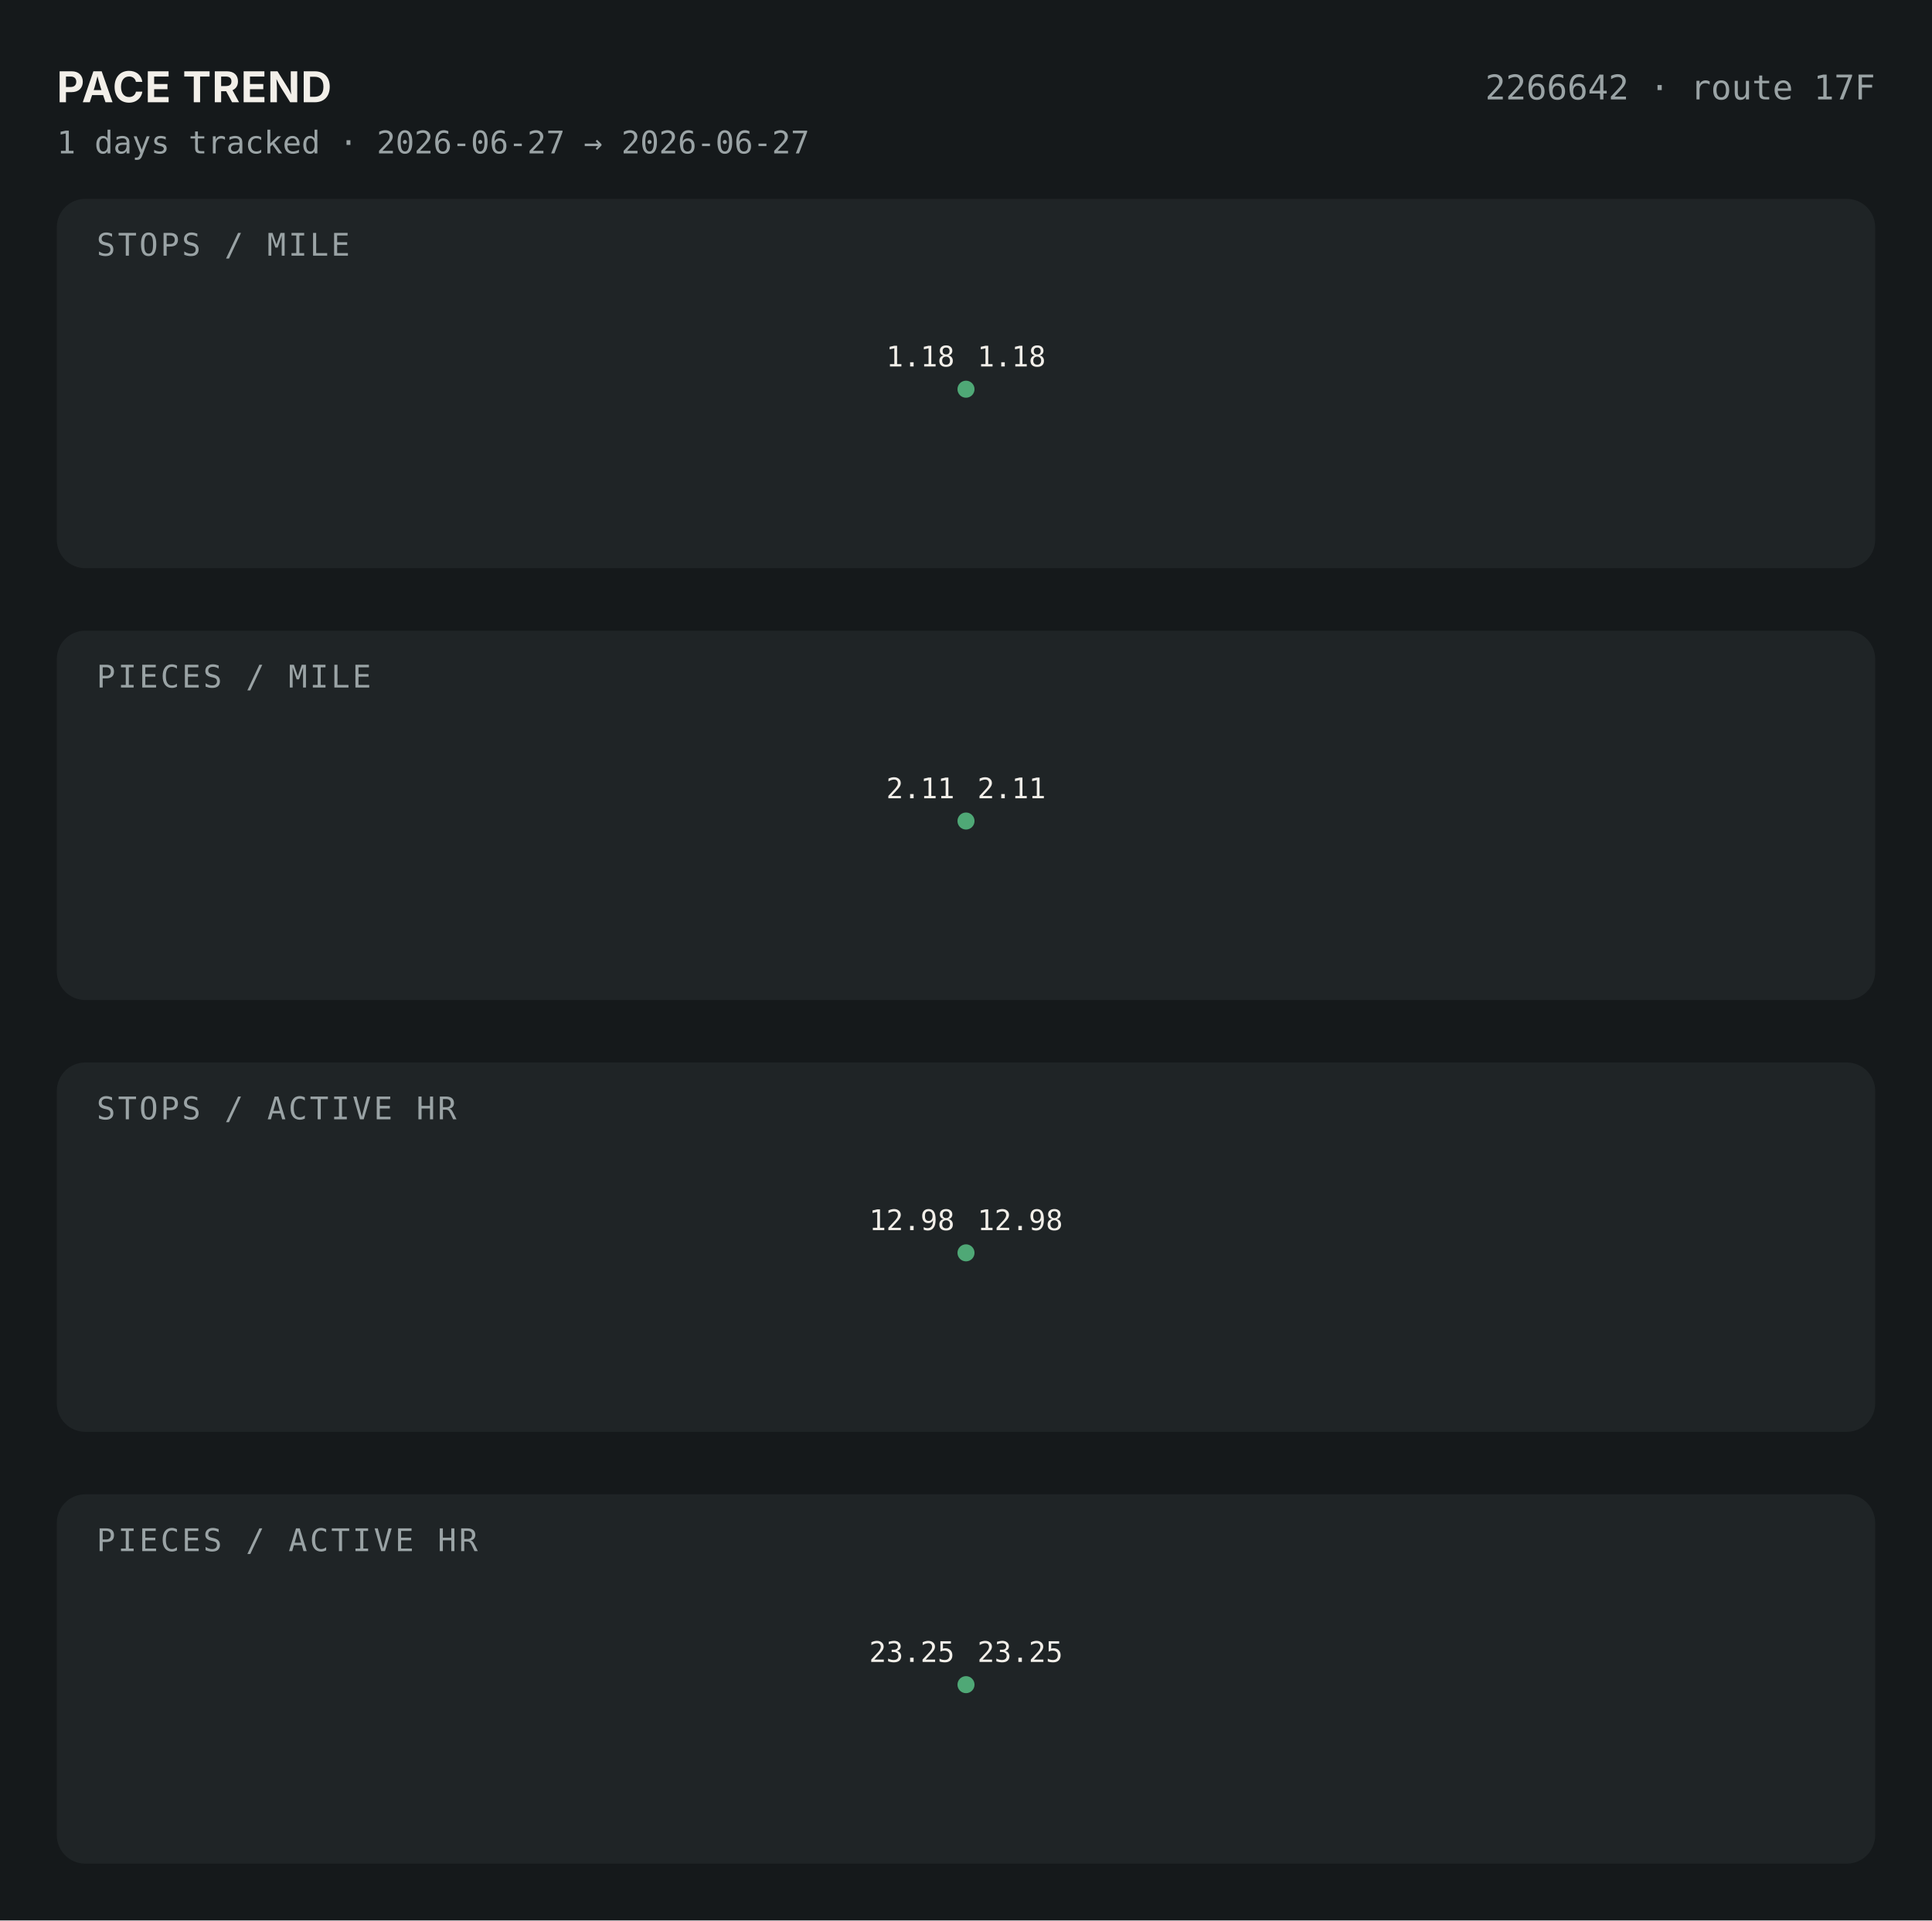
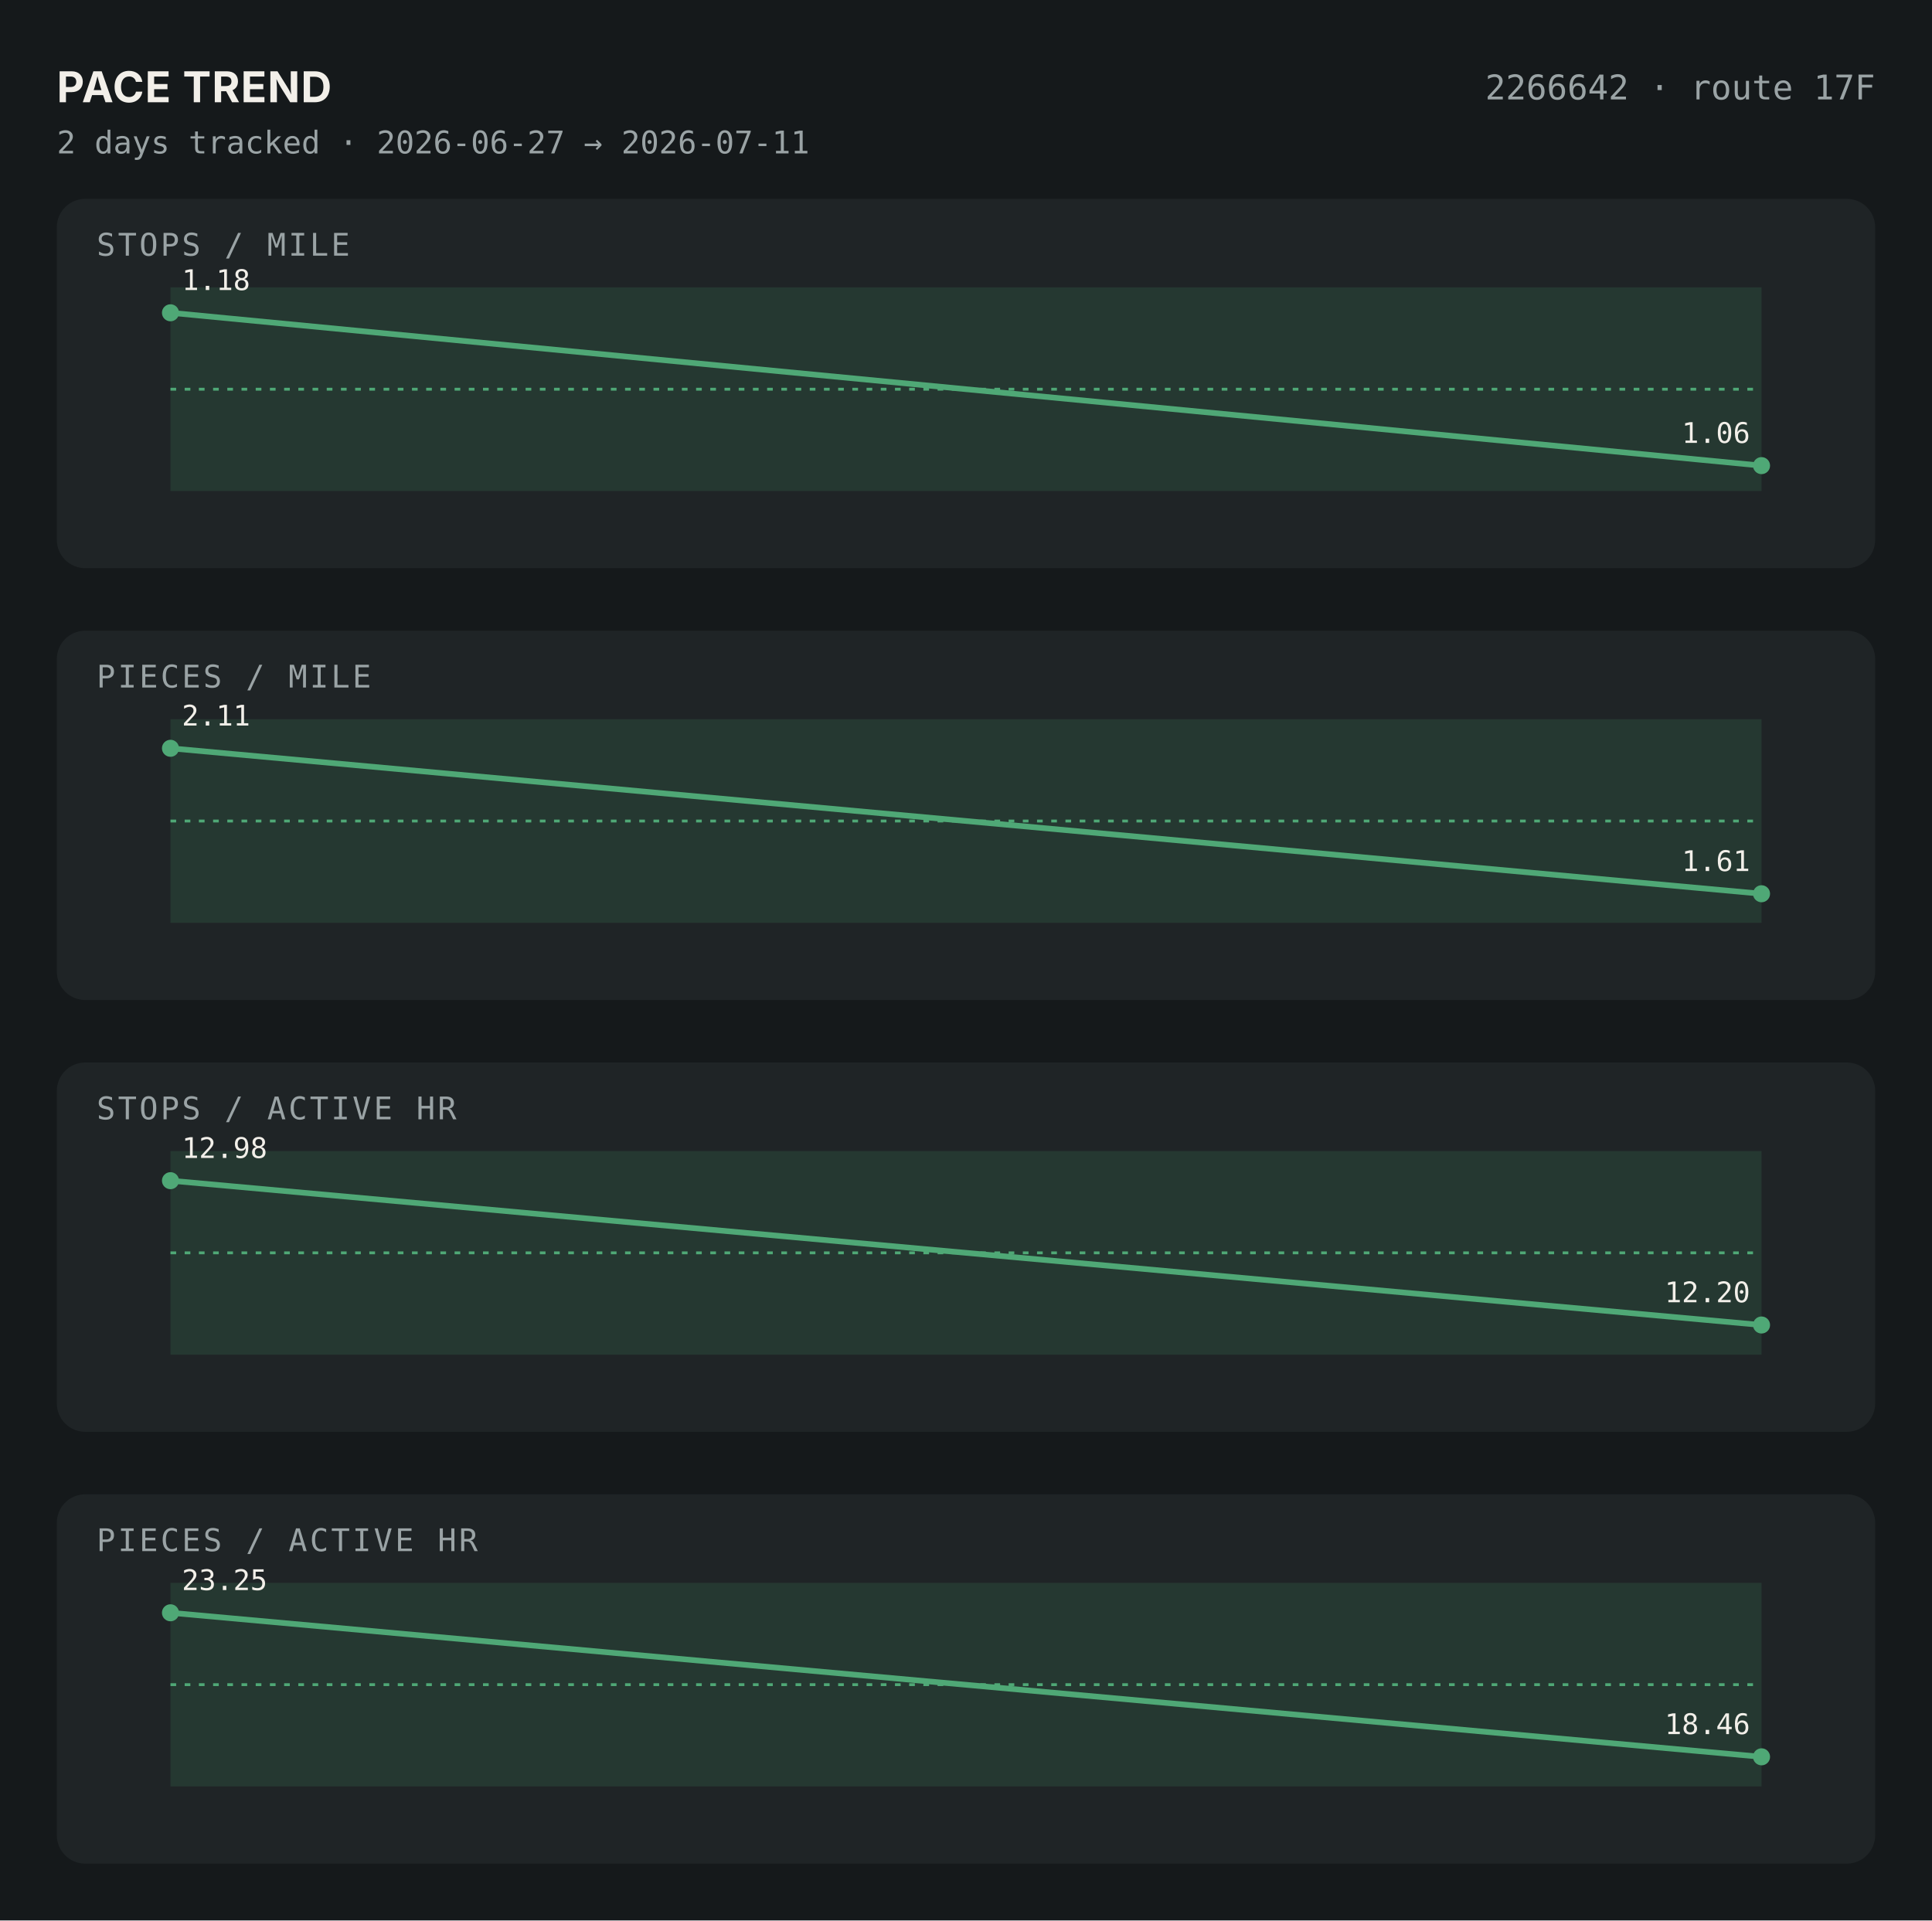
<svg xmlns="http://www.w3.org/2000/svg" viewBox="0 0 680 676" width="680" height="676">
  <rect width="680" height="676" fill="#15191B" />
  <text x="20" y="36" font-family="-apple-system,sans-serif" font-size="15" font-weight="700" letter-spacing="0.02em" fill="#F2EFE9">PACE TREND</text>
  <text x="660" y="35" font-family="'JetBrains Mono','SF Mono',Menlo,Consolas,monospace" font-size="12" fill="#9AA3A5" text-anchor="end">2266642 · route 17F</text>
-   <text x="20" y="54" font-family="'JetBrains Mono','SF Mono',Menlo,Consolas,monospace" font-size="11" fill="#9AA3A5">1 days tracked · 2026-06-27 → 2026-06-27</text>
+   <text x="20" y="54" font-family="'JetBrains Mono','SF Mono',Menlo,Consolas,monospace" font-size="11" fill="#9AA3A5">2 days tracked · 2026-06-27 → 2026-07-11</text>
  <rect x="20" y="70" width="640" height="130" rx="10" fill="#1F2426" />
  <text x="34" y="90" font-family="'JetBrains Mono','SF Mono',Menlo,Consolas,monospace" font-size="11" letter-spacing="0.08em" fill="#9AA3A5">STOPS / MILE</text>
-   <circle cx="340.0" cy="137.0" r="3" fill="#4FA876" />
-   <text x="344.0" y="129.0" font-family="'JetBrains Mono','SF Mono',Menlo,Consolas,monospace" font-size="10" fill="#F2EFE9" text-anchor="start">1.18</text>
-   <text x="336.0" y="129.0" font-family="'JetBrains Mono','SF Mono',Menlo,Consolas,monospace" font-size="10" fill="#F2EFE9" text-anchor="end">1.18</text>
+   <rect x="60.0" y="101.167" width="560.0" height="71.667" fill="#4FA876" fill-opacity="0.15" />
+   <line x1="60.0" y1="137.0" x2="620" y2="137.0" stroke="#4FA876" stroke-dasharray="2,3" />
+   <polyline points="60.0,110.1 620.0,163.9" fill="none" stroke="#4FA876" stroke-width="2" />
+   <circle cx="60.0" cy="110.1" r="3" fill="#4FA876" />
+   <circle cx="620.0" cy="163.9" r="3" fill="#4FA876" />
+   <text x="64.0" y="102.1" font-family="'JetBrains Mono','SF Mono',Menlo,Consolas,monospace" font-size="10" fill="#F2EFE9" text-anchor="start">1.18</text>
+   <text x="616.0" y="155.9" font-family="'JetBrains Mono','SF Mono',Menlo,Consolas,monospace" font-size="10" fill="#F2EFE9" text-anchor="end">1.06</text>
  <rect x="20" y="222" width="640" height="130" rx="10" fill="#1F2426" />
  <text x="34" y="242" font-family="'JetBrains Mono','SF Mono',Menlo,Consolas,monospace" font-size="11" letter-spacing="0.08em" fill="#9AA3A5">PIECES / MILE</text>
-   <circle cx="340.0" cy="289.0" r="3" fill="#4FA876" />
-   <text x="344.0" y="281.0" font-family="'JetBrains Mono','SF Mono',Menlo,Consolas,monospace" font-size="10" fill="#F2EFE9" text-anchor="start">2.11</text>
-   <text x="336.0" y="281.0" font-family="'JetBrains Mono','SF Mono',Menlo,Consolas,monospace" font-size="10" fill="#F2EFE9" text-anchor="end">2.11</text>
+   <rect x="60.0" y="253.167" width="560.0" height="71.667" fill="#4FA876" fill-opacity="0.15" />
+   <line x1="60.0" y1="289.0" x2="620" y2="289.0" stroke="#4FA876" stroke-dasharray="2,3" />
+   <polyline points="60.0,263.4 620.0,314.6" fill="none" stroke="#4FA876" stroke-width="2" />
+   <circle cx="60.0" cy="263.4" r="3" fill="#4FA876" />
+   <circle cx="620.0" cy="314.6" r="3" fill="#4FA876" />
+   <text x="64.0" y="255.4" font-family="'JetBrains Mono','SF Mono',Menlo,Consolas,monospace" font-size="10" fill="#F2EFE9" text-anchor="start">2.11</text>
+   <text x="616.0" y="306.6" font-family="'JetBrains Mono','SF Mono',Menlo,Consolas,monospace" font-size="10" fill="#F2EFE9" text-anchor="end">1.61</text>
  <rect x="20" y="374" width="640" height="130" rx="10" fill="#1F2426" />
  <text x="34" y="394" font-family="'JetBrains Mono','SF Mono',Menlo,Consolas,monospace" font-size="11" letter-spacing="0.08em" fill="#9AA3A5">STOPS / ACTIVE HR</text>
-   <circle cx="340.0" cy="441.0" r="3" fill="#4FA876" />
-   <text x="344.0" y="433.0" font-family="'JetBrains Mono','SF Mono',Menlo,Consolas,monospace" font-size="10" fill="#F2EFE9" text-anchor="start">12.98</text>
-   <text x="336.0" y="433.0" font-family="'JetBrains Mono','SF Mono',Menlo,Consolas,monospace" font-size="10" fill="#F2EFE9" text-anchor="end">12.98</text>
+   <rect x="60.0" y="405.167" width="560.0" height="71.667" fill="#4FA876" fill-opacity="0.15" />
+   <line x1="60.0" y1="441.0" x2="620" y2="441.0" stroke="#4FA876" stroke-dasharray="2,3" />
+   <polyline points="60.0,415.6 620.0,466.4" fill="none" stroke="#4FA876" stroke-width="2" />
+   <circle cx="60.0" cy="415.6" r="3" fill="#4FA876" />
+   <circle cx="620.0" cy="466.4" r="3" fill="#4FA876" />
+   <text x="64.0" y="407.6" font-family="'JetBrains Mono','SF Mono',Menlo,Consolas,monospace" font-size="10" fill="#F2EFE9" text-anchor="start">12.98</text>
+   <text x="616.0" y="458.4" font-family="'JetBrains Mono','SF Mono',Menlo,Consolas,monospace" font-size="10" fill="#F2EFE9" text-anchor="end">12.20</text>
  <rect x="20" y="526" width="640" height="130" rx="10" fill="#1F2426" />
  <text x="34" y="546" font-family="'JetBrains Mono','SF Mono',Menlo,Consolas,monospace" font-size="11" letter-spacing="0.08em" fill="#9AA3A5">PIECES / ACTIVE HR</text>
-   <circle cx="340.0" cy="593.0" r="3" fill="#4FA876" />
-   <text x="344.0" y="585.0" font-family="'JetBrains Mono','SF Mono',Menlo,Consolas,monospace" font-size="10" fill="#F2EFE9" text-anchor="start">23.25</text>
-   <text x="336.0" y="585.0" font-family="'JetBrains Mono','SF Mono',Menlo,Consolas,monospace" font-size="10" fill="#F2EFE9" text-anchor="end">23.25</text>
+   <rect x="60.0" y="557.167" width="560.0" height="71.667" fill="#4FA876" fill-opacity="0.15" />
+   <line x1="60.0" y1="593.0" x2="620" y2="593.0" stroke="#4FA876" stroke-dasharray="2,3" />
+   <polyline points="60.0,567.7 620.0,618.4" fill="none" stroke="#4FA876" stroke-width="2" />
+   <circle cx="60.0" cy="567.7" r="3" fill="#4FA876" />
+   <circle cx="620.0" cy="618.4" r="3" fill="#4FA876" />
+   <text x="64.0" y="559.7" font-family="'JetBrains Mono','SF Mono',Menlo,Consolas,monospace" font-size="10" fill="#F2EFE9" text-anchor="start">23.25</text>
+   <text x="616.0" y="610.4" font-family="'JetBrains Mono','SF Mono',Menlo,Consolas,monospace" font-size="10" fill="#F2EFE9" text-anchor="end">18.46</text>
</svg>
